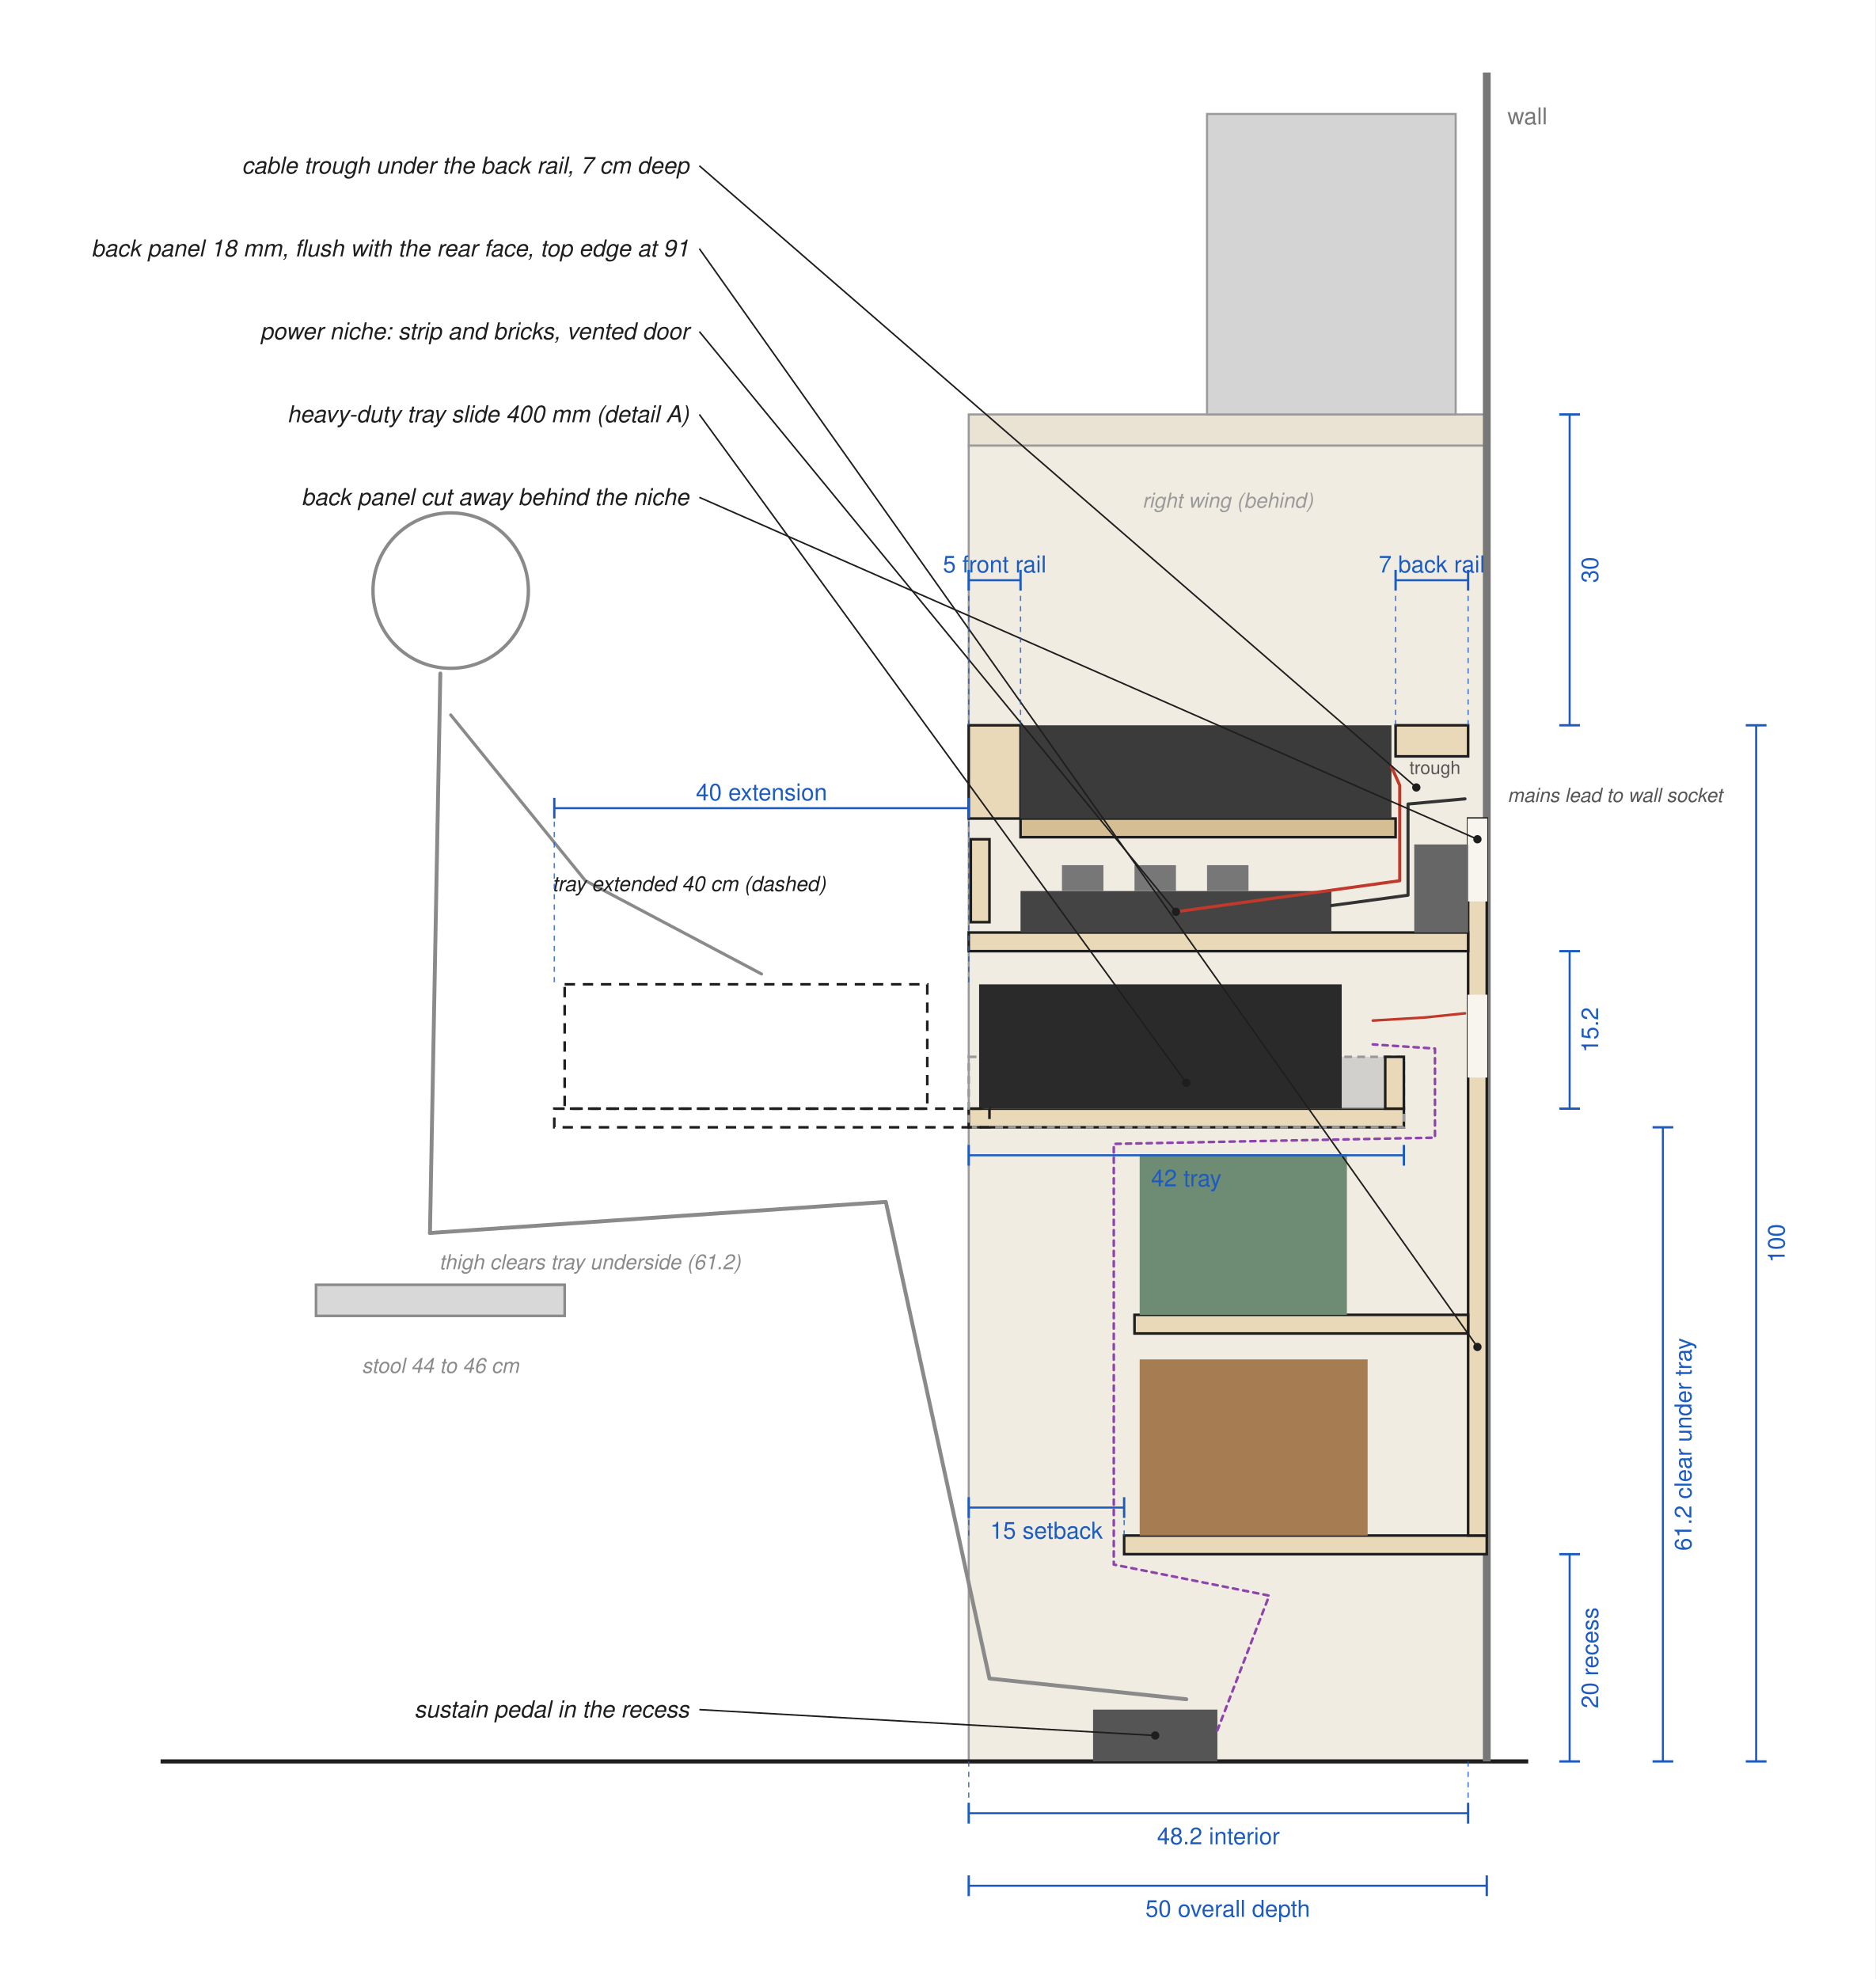
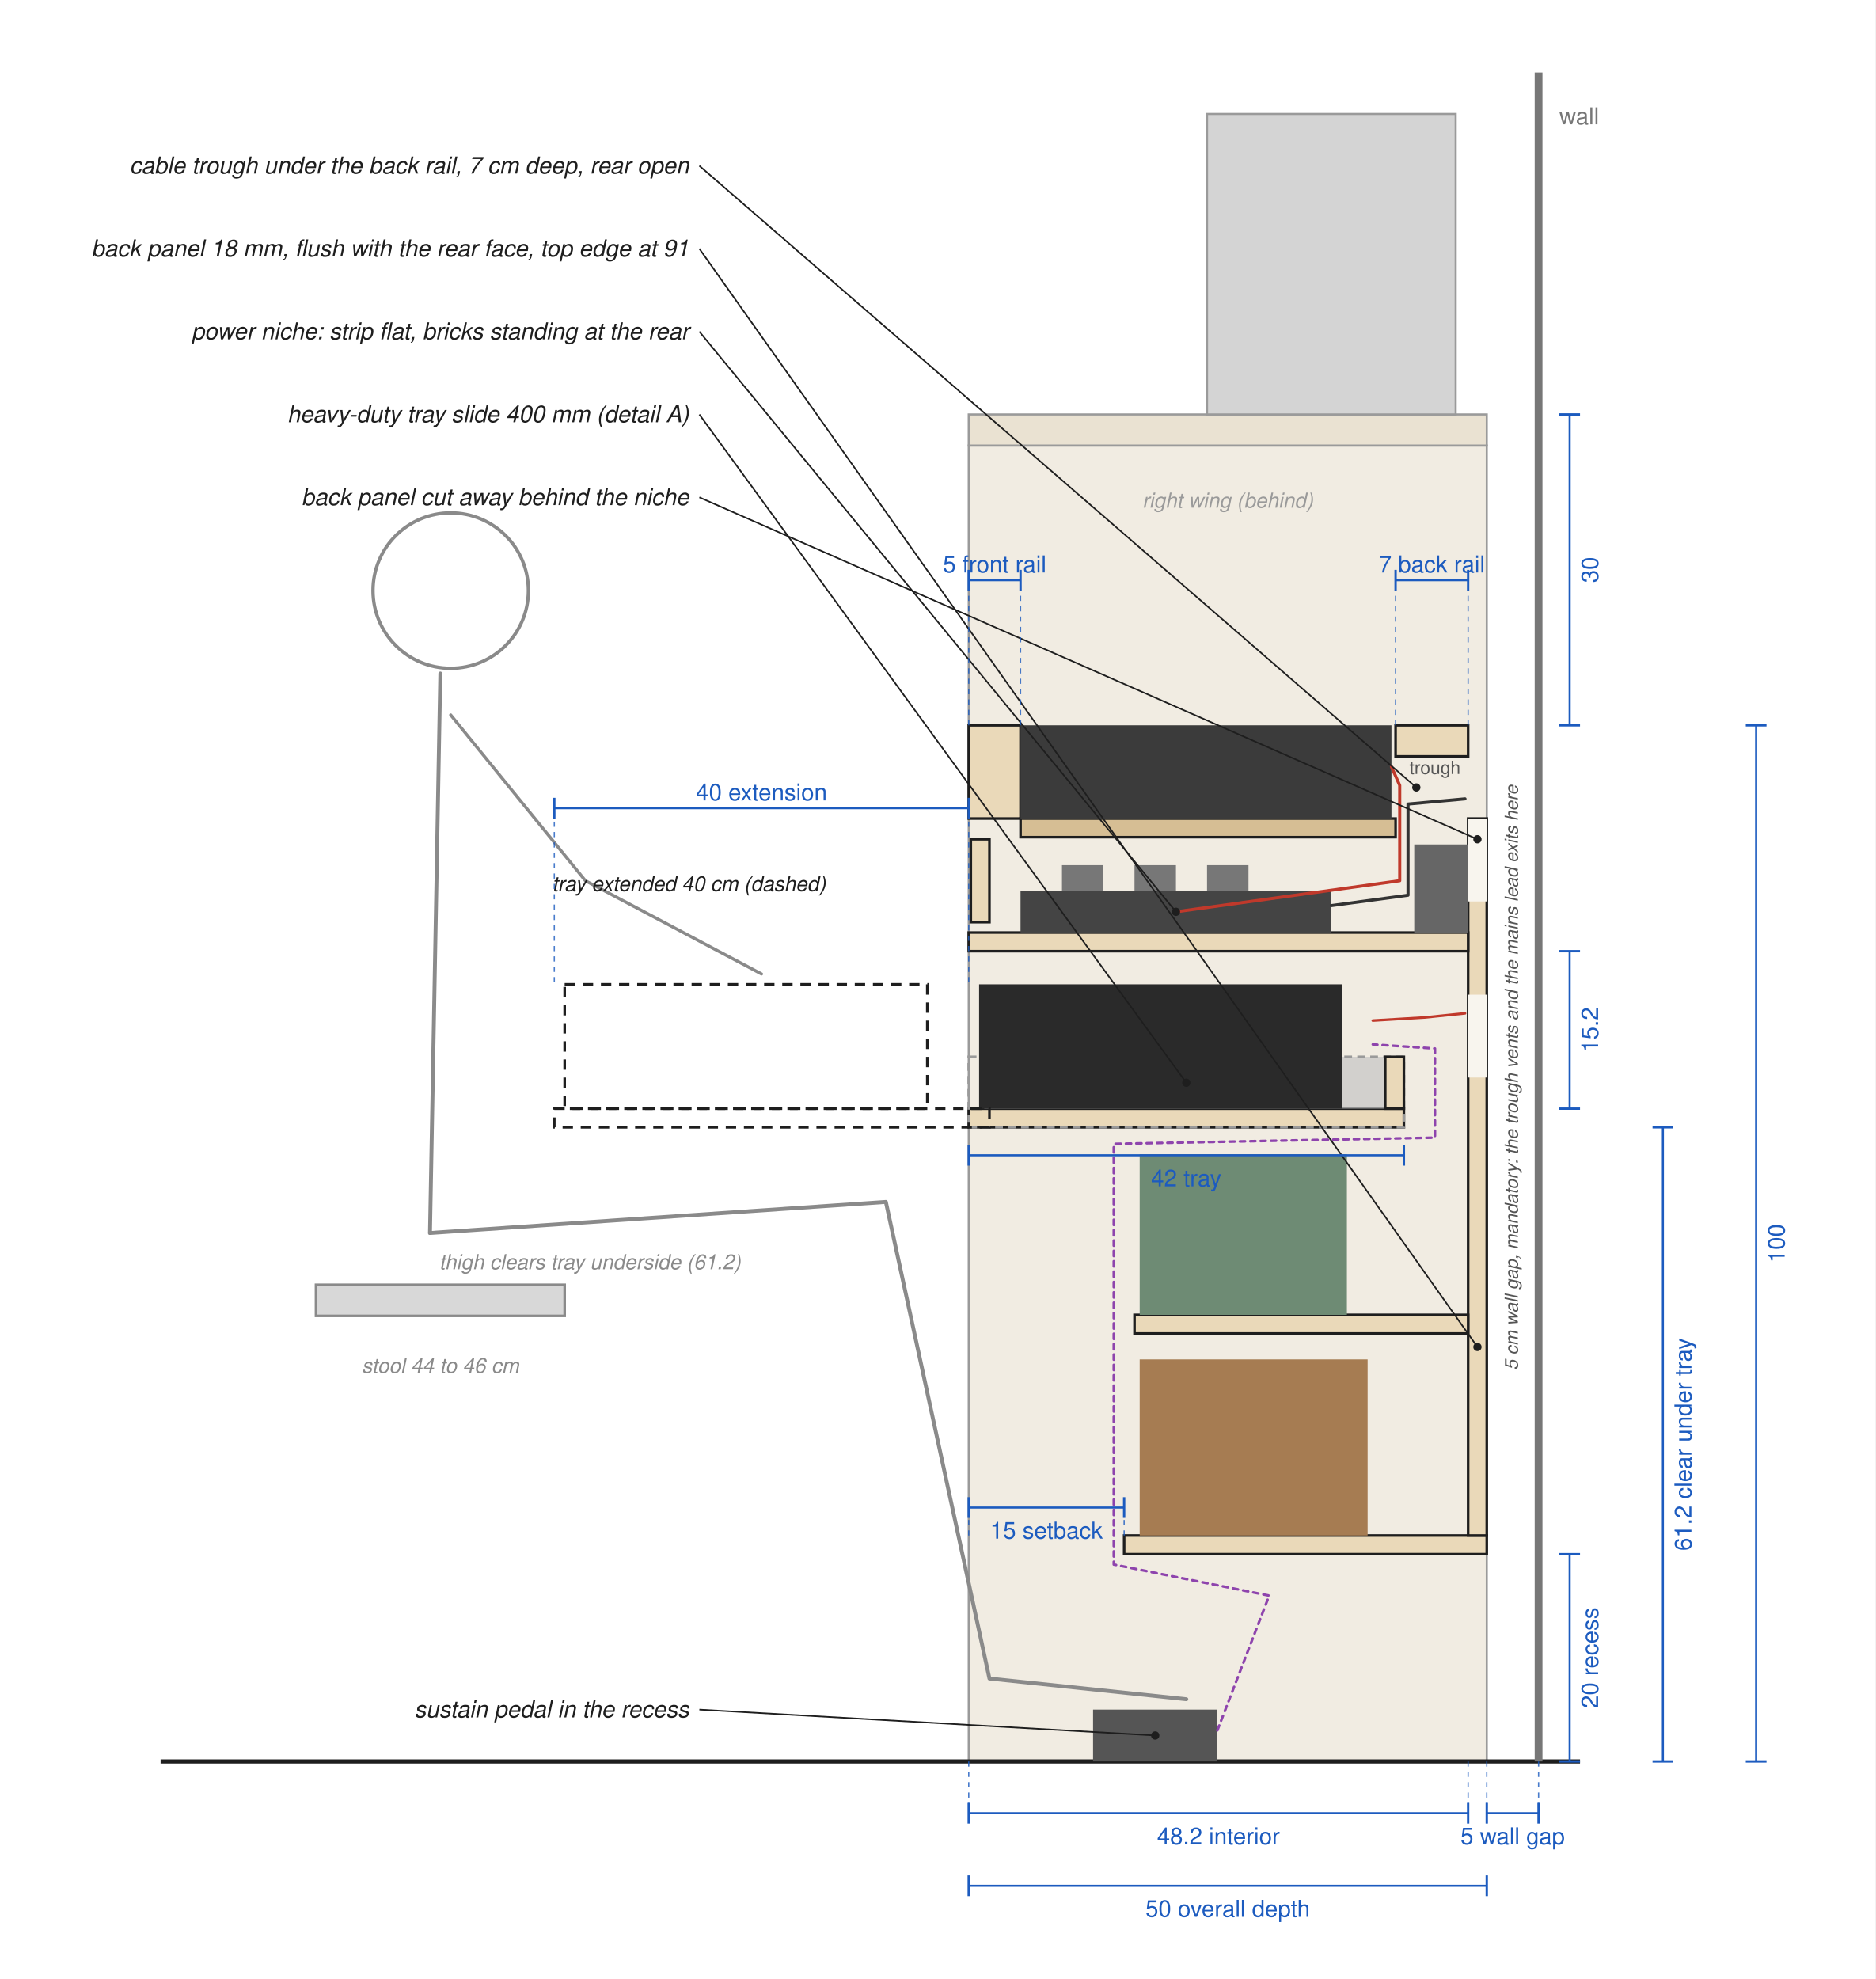
<svg xmlns="http://www.w3.org/2000/svg" viewBox="0 0 724 764" width="724" height="764" font-family="Helvetica Neue, Helvetica, Arial, sans-serif">
  <rect width="724" height="764" fill="white" />
  <rect x="374.0" y="172.0" width="200.0" height="508.0" fill="#F1ECE2" stroke="#9A9A9A" stroke-width="0.8" opacity="1.0" />
  <rect x="374.0" y="160.0" width="200.0" height="12.0" fill="#EAE2D2" stroke="#9A9A9A" stroke-width="0.8" opacity="1.0" />
  <rect x="466.0" y="44.0" width="96.0" height="116.0" fill="#D4D4D4" stroke="#9A9A9A" stroke-width="0.8" opacity="1.0" />
  <text x="474.0" y="196.0" font-size="8" text-anchor="middle" fill="#9A9A9A" font-weight="normal" font-style="italic">right wing (behind)</text>
-   <line x1="62.0" y1="680.0" x2="590.0" y2="680.0" stroke="#1E1E1E" stroke-width="1.6" opacity="1.0" />
-   <line x1="574.0" y1="680.0" x2="574.0" y2="28.0" stroke="#777" stroke-width="3" opacity="1.0" />
-   <text x="582.0" y="48.0" font-size="9" text-anchor="start" fill="#777" font-weight="normal">wall</text>
+   <line x1="62.0" y1="680.0" x2="610.0" y2="680.0" stroke="#1E1E1E" stroke-width="1.6" opacity="1.0" />
+   <line x1="594.0" y1="680.0" x2="594.0" y2="28.0" stroke="#777" stroke-width="3" opacity="1.0" />
+   <text x="602.0" y="48.0" font-size="9" text-anchor="start" fill="#777" font-weight="normal">wall</text>
+   <text x="586.0" y="416.0" font-size="7" text-anchor="middle" fill="#555" font-weight="normal" font-style="italic" transform="rotate(-90 586.0 416.0)">5 cm wall gap, mandatory: the trough vents and the mains lead exits here</text>
  <rect x="434.0" y="592.8" width="140.0" height="7.2" fill="#EAD9B9" stroke="#1E1E1E" stroke-width="1.0" opacity="1.0" />
  <rect x="566.8" y="316.0" width="7.2" height="276.8" fill="#EAD9B9" stroke="#1E1E1E" stroke-width="1.0" opacity="1.0" />
  <rect x="566.6" y="384.0" width="7.6" height="32.0" fill="#F8F5EE" stroke="none" stroke-width="1.0" opacity="1.0" />
  <rect x="566.6" y="316.0" width="7.6" height="32.0" fill="#F8F5EE" stroke="none" stroke-width="1.0" opacity="1.0" />
  <rect x="374.0" y="360.0" width="192.8" height="7.2" fill="#EAD9B9" stroke="#1E1E1E" stroke-width="1.0" opacity="1.0" />
  <rect x="374.0" y="280.0" width="20.0" height="36.0" fill="#EAD9B9" stroke="#1E1E1E" stroke-width="1.0" opacity="1.0" />
  <rect x="538.8" y="280.0" width="28.0" height="12.0" fill="#EAD9B9" stroke="#1E1E1E" stroke-width="1.0" opacity="1.0" />
  <rect x="394.0" y="316.0" width="144.8" height="7.2" fill="#D6BE94" stroke="#1E1E1E" stroke-width="1.0" opacity="1.0" />
  <text x="554.0" y="298.8" font-size="7" text-anchor="middle" fill="#555" font-weight="normal">trough</text>
  <rect x="438.0" y="507.6" width="128.8" height="7.2" fill="#EAD9B9" stroke="#1E1E1E" stroke-width="1.0" opacity="1.0" />
  <rect x="440.0" y="524.8" width="88.0" height="68.0" fill="#A67C52" stroke="none" stroke-width="1.0" opacity="1.0" />
  <rect x="440.0" y="445.6" width="80.0" height="62.0" fill="#6E8B74" stroke="none" stroke-width="1.0" opacity="1.0" />
  <line x1="374.0" y1="592.8" x2="374.0" y2="582.0" stroke="#1C5BBF" stroke-width="0.5" stroke-dasharray="2,2" opacity="0.8" />
  <line x1="434.0" y1="592.8" x2="434.0" y2="582.0" stroke="#1C5BBF" stroke-width="0.5" stroke-dasharray="2,2" opacity="0.8" />
  <line x1="374.0" y1="582.0" x2="434.0" y2="582.0" stroke="#1C5BBF" stroke-width="0.8" opacity="1.0" />
  <line x1="374.0" y1="578.0" x2="374.0" y2="586.0" stroke="#1C5BBF" stroke-width="0.9" />
  <line x1="434.0" y1="578.0" x2="434.0" y2="586.0" stroke="#1C5BBF" stroke-width="0.9" />
  <text x="404.0" y="594.0" font-size="9" text-anchor="middle" fill="#1C5BBF" font-weight="normal">15 setback</text>
  <rect x="374.0" y="428.0" width="168.0" height="7.2" fill="#EAD9B9" stroke="#1E1E1E" stroke-width="1.0" opacity="1.0" />
  <rect x="380.0" y="408.0" width="160.0" height="20.0" fill="#C4C4C4" stroke="none" stroke-width="1.0" opacity="0.7" />
  <rect x="374.0" y="408.0" width="168.0" height="27.2" fill="none" stroke="#9A9A9A" stroke-width="1.0" stroke-dasharray="3,2" opacity="1.0" />
  <rect x="534.8" y="408.0" width="7.2" height="20.0" fill="#EAD9B9" stroke="#1E1E1E" stroke-width="1.0" opacity="1.0" />
  <rect x="378.0" y="380.0" width="140.0" height="48.0" fill="#2A2A2A" stroke="none" stroke-width="1.0" opacity="1.0" />
  <rect x="214.0" y="428.0" width="168.0" height="7.2" fill="none" stroke="#1E1E1E" stroke-width="1.0" stroke-dasharray="4,3" opacity="1.0" />
  <rect x="218.0" y="380.0" width="140.0" height="48.0" fill="none" stroke="#1E1E1E" stroke-width="1.0" stroke-dasharray="4,3" opacity="1.0" />
  <rect x="374.8" y="324.0" width="7.2" height="32.0" fill="#EAD9B9" stroke="#1E1E1E" stroke-width="1.0" opacity="1.0" />
  <rect x="394.0" y="344.0" width="120.0" height="16.0" fill="#444" stroke="none" stroke-width="1.0" opacity="1.0" />
  <rect x="410.0" y="334.0" width="16.0" height="10.0" fill="#777" stroke="none" stroke-width="1.0" opacity="1.0" />
  <rect x="438.0" y="334.0" width="16.0" height="10.0" fill="#777" stroke="none" stroke-width="1.0" opacity="1.0" />
  <rect x="466.0" y="334.0" width="16.0" height="10.0" fill="#777" stroke="none" stroke-width="1.0" opacity="1.0" />
  <rect x="546.0" y="326.0" width="20.8" height="34.0" fill="#666" stroke="none" stroke-width="1.0" opacity="1.0" />
  <rect x="394.0" y="280.0" width="143.2" height="36.0" fill="#3B3B3B" stroke="none" stroke-width="1.0" opacity="1.0" />
  <polyline points="537.2,296.0 540.4,303.2 540.4,340.0 454.0,352.0" fill="none" stroke="#C0392B" stroke-width="1.2" stroke-linejoin="round" stroke-linecap="round" />
  <polyline points="530.0,394.0 550.0,392.8 565.6,391.2" fill="none" stroke="#C0392B" stroke-width="1.0" stroke-linejoin="round" stroke-linecap="round" />
  <polyline points="514.0,349.6 543.6,345.6 543.6,310.4 565.6,308.4" fill="none" stroke="#333" stroke-width="1.2" stroke-linejoin="round" stroke-linecap="round" />
-   <text x="582.0" y="309.6" font-size="7.5" text-anchor="start" fill="#555" font-weight="normal" font-style="italic">mains lead to wall socket</text>
  <rect x="422.0" y="660.0" width="48.0" height="20.0" fill="#555" stroke="none" stroke-width="1.0" opacity="1.0" />
  <polyline points="470.0,668.0 490.0,616.0 430.0,604.0 430.0,441.6 554.0,439.2 554.0,404.8 530.0,403.2" fill="none" stroke="#8E44AD" stroke-width="1.0" stroke-linejoin="round" stroke-linecap="round" stroke-dasharray="2,2" />
  <circle cx="174.0" cy="228.0" r="30.0" fill="none" stroke="#8A8A8A" stroke-width="1.3" />
  <polyline points="170.0,260.0 166.0,476.0" fill="none" stroke="#8A8A8A" stroke-width="1.5" stroke-linejoin="round" stroke-linecap="round" />
  <polyline points="174.0,276.0 226.0,340.0 294.0,376.0" fill="none" stroke="#8A8A8A" stroke-width="1.2" stroke-linejoin="round" stroke-linecap="round" />
  <polyline points="166.0,476.0 342.0,464.0 382.0,648.0 458.0,656.0" fill="none" stroke="#8A8A8A" stroke-width="1.5" stroke-linejoin="round" stroke-linecap="round" />
  <rect x="122.0" y="496.0" width="96.0" height="12.0" fill="#D8D8D8" stroke="#8A8A8A" stroke-width="1.0" opacity="1.0" />
  <text x="170.0" y="530.0" font-size="8" text-anchor="middle" fill="#8A8A8A" font-weight="normal" font-style="italic">stool 44 to 46 cm</text>
  <text x="286.0" y="490.0" font-size="8" text-anchor="end" fill="#8A8A8A" font-weight="normal" font-style="italic">thigh clears tray underside (61.2)</text>
  <line x1="546.8" y1="304.0" x2="270.0" y2="64.0" stroke="#1E1E1E" stroke-width="0.6" opacity="1.0" />
  <circle cx="546.8" cy="304.0" r="1.6" fill="#1E1E1E" stroke="none" stroke-width="1.0" />
-   <text x="266.0" y="67.0" font-size="9" text-anchor="end" fill="#1E1E1E" font-weight="normal" font-style="italic">cable trough under the back rail, 7 cm deep</text>
+   <text x="266.0" y="67.0" font-size="9" text-anchor="end" fill="#1E1E1E" font-weight="normal" font-style="italic">cable trough under the back rail, 7 cm deep, rear open</text>
  <line x1="570.4" y1="520.0" x2="270.0" y2="96.0" stroke="#1E1E1E" stroke-width="0.6" opacity="1.0" />
  <circle cx="570.4" cy="520.0" r="1.6" fill="#1E1E1E" stroke="none" stroke-width="1.0" />
  <text x="266.0" y="99.0" font-size="9" text-anchor="end" fill="#1E1E1E" font-weight="normal" font-style="italic">back panel 18 mm, flush with the rear face, top edge at 91</text>
  <line x1="454.0" y1="352.0" x2="270.0" y2="128.0" stroke="#1E1E1E" stroke-width="0.6" opacity="1.0" />
  <circle cx="454.0" cy="352.0" r="1.6" fill="#1E1E1E" stroke="none" stroke-width="1.0" />
-   <text x="266.0" y="131.0" font-size="9" text-anchor="end" fill="#1E1E1E" font-weight="normal" font-style="italic">power niche: strip and bricks, vented door</text>
+   <text x="266.0" y="131.0" font-size="9" text-anchor="end" fill="#1E1E1E" font-weight="normal" font-style="italic">power niche: strip flat, bricks standing at the rear</text>
  <line x1="570.4" y1="324.0" x2="270.0" y2="192.0" stroke="#1E1E1E" stroke-width="0.6" opacity="1.0" />
  <circle cx="570.4" cy="324.0" r="1.6" fill="#1E1E1E" stroke="none" stroke-width="1.0" />
  <text x="266.0" y="195.0" font-size="9" text-anchor="end" fill="#1E1E1E" font-weight="normal" font-style="italic">back panel cut away behind the niche</text>
  <line x1="458.0" y1="418.0" x2="270.0" y2="160.0" stroke="#1E1E1E" stroke-width="0.6" opacity="1.0" />
  <circle cx="458.0" cy="418.0" r="1.6" fill="#1E1E1E" stroke="none" stroke-width="1.0" />
  <text x="266.0" y="163.0" font-size="9" text-anchor="end" fill="#1E1E1E" font-weight="normal" font-style="italic">heavy-duty tray slide 400 mm (detail A)</text>
  <line x1="446.0" y1="670.0" x2="270.0" y2="660.0" stroke="#1E1E1E" stroke-width="0.6" opacity="1.0" />
  <circle cx="446.0" cy="670.0" r="1.6" fill="#1E1E1E" stroke="none" stroke-width="1.0" />
  <text x="266.0" y="663.0" font-size="9" text-anchor="end" fill="#1E1E1E" font-weight="normal" font-style="italic">sustain pedal in the recess</text>
  <text x="266.0" y="344.0" font-size="8" text-anchor="middle" fill="#1E1E1E" font-weight="normal" font-style="italic">tray extended 40 cm (dashed)</text>
  <line x1="374.0" y1="680.0" x2="374.0" y2="700.0" stroke="#1C5BBF" stroke-width="0.5" stroke-dasharray="2,2" opacity="0.8" />
  <line x1="566.8" y1="680.0" x2="566.8" y2="700.0" stroke="#1C5BBF" stroke-width="0.5" stroke-dasharray="2,2" opacity="0.8" />
  <line x1="374.0" y1="700.0" x2="566.8" y2="700.0" stroke="#1C5BBF" stroke-width="0.8" opacity="1.0" />
  <line x1="374.0" y1="696.0" x2="374.0" y2="704.0" stroke="#1C5BBF" stroke-width="0.9" />
  <line x1="566.8" y1="696.0" x2="566.8" y2="704.0" stroke="#1C5BBF" stroke-width="0.9" />
  <text x="470.4" y="712.0" font-size="9" text-anchor="middle" fill="#1C5BBF" font-weight="normal">48.2 interior</text>
+   <line x1="574.0" y1="680.0" x2="574.0" y2="700.0" stroke="#1C5BBF" stroke-width="0.5" stroke-dasharray="2,2" opacity="0.8" />
+   <line x1="594.0" y1="680.0" x2="594.0" y2="700.0" stroke="#1C5BBF" stroke-width="0.5" stroke-dasharray="2,2" opacity="0.8" />
+   <line x1="574.0" y1="700.0" x2="594.0" y2="700.0" stroke="#1C5BBF" stroke-width="0.8" opacity="1.0" />
+   <line x1="574.0" y1="696.0" x2="574.0" y2="704.0" stroke="#1C5BBF" stroke-width="0.9" />
+   <line x1="594.0" y1="696.0" x2="594.0" y2="704.0" stroke="#1C5BBF" stroke-width="0.9" />
+   <text x="584.0" y="712.0" font-size="9" text-anchor="middle" fill="#1C5BBF" font-weight="normal">5 wall gap</text>
  <line x1="374.0" y1="280.0" x2="374.0" y2="224.0" stroke="#1C5BBF" stroke-width="0.5" stroke-dasharray="2,2" opacity="0.8" />
  <line x1="394.0" y1="280.0" x2="394.0" y2="224.0" stroke="#1C5BBF" stroke-width="0.5" stroke-dasharray="2,2" opacity="0.8" />
  <line x1="374.0" y1="224.0" x2="394.0" y2="224.0" stroke="#1C5BBF" stroke-width="0.8" opacity="1.0" />
  <line x1="374.0" y1="220.0" x2="374.0" y2="228.0" stroke="#1C5BBF" stroke-width="0.9" />
  <line x1="394.0" y1="220.0" x2="394.0" y2="228.0" stroke="#1C5BBF" stroke-width="0.9" />
  <text x="384.0" y="221.0" font-size="9" text-anchor="middle" fill="#1C5BBF" font-weight="normal">5 front rail</text>
  <line x1="538.8" y1="280.0" x2="538.8" y2="224.0" stroke="#1C5BBF" stroke-width="0.5" stroke-dasharray="2,2" opacity="0.8" />
  <line x1="566.8" y1="280.0" x2="566.8" y2="224.0" stroke="#1C5BBF" stroke-width="0.5" stroke-dasharray="2,2" opacity="0.8" />
  <line x1="538.8" y1="224.0" x2="566.8" y2="224.0" stroke="#1C5BBF" stroke-width="0.8" opacity="1.0" />
  <line x1="538.8" y1="220.0" x2="538.8" y2="228.0" stroke="#1C5BBF" stroke-width="0.9" />
  <line x1="566.8" y1="220.0" x2="566.8" y2="228.0" stroke="#1C5BBF" stroke-width="0.9" />
  <text x="552.8" y="221.0" font-size="9" text-anchor="middle" fill="#1C5BBF" font-weight="normal">7 back rail</text>
  <line x1="374.0" y1="728.0" x2="574.0" y2="728.0" stroke="#1C5BBF" stroke-width="0.8" opacity="1.0" />
  <line x1="374.0" y1="724.0" x2="374.0" y2="732.0" stroke="#1C5BBF" stroke-width="0.9" />
  <line x1="574.0" y1="724.0" x2="574.0" y2="732.0" stroke="#1C5BBF" stroke-width="0.9" />
  <text x="474.0" y="740.0" font-size="9" text-anchor="middle" fill="#1C5BBF" font-weight="normal">50 overall depth</text>
  <line x1="214.0" y1="379.2" x2="214.0" y2="312.0" stroke="#1C5BBF" stroke-width="0.5" stroke-dasharray="2,2" opacity="0.8" />
  <line x1="374.0" y1="379.2" x2="374.0" y2="312.0" stroke="#1C5BBF" stroke-width="0.5" stroke-dasharray="2,2" opacity="0.8" />
  <line x1="214.0" y1="312.0" x2="374.0" y2="312.0" stroke="#1C5BBF" stroke-width="0.8" opacity="1.0" />
  <line x1="214.0" y1="308.0" x2="214.0" y2="316.0" stroke="#1C5BBF" stroke-width="0.9" />
  <line x1="374.0" y1="308.0" x2="374.0" y2="316.0" stroke="#1C5BBF" stroke-width="0.9" />
  <text x="294.0" y="309.0" font-size="9" text-anchor="middle" fill="#1C5BBF" font-weight="normal">40 extension</text>
  <line x1="374.0" y1="446.0" x2="542.0" y2="446.0" stroke="#1C5BBF" stroke-width="0.8" opacity="1.0" />
  <line x1="374.0" y1="442.0" x2="374.0" y2="450.0" stroke="#1C5BBF" stroke-width="0.9" />
  <line x1="542.0" y1="442.0" x2="542.0" y2="450.0" stroke="#1C5BBF" stroke-width="0.9" />
  <text x="458.0" y="458.0" font-size="9" text-anchor="middle" fill="#1C5BBF" font-weight="normal">42 tray</text>
  <line x1="606.0" y1="680.0" x2="606.0" y2="600.0" stroke="#1C5BBF" stroke-width="0.8" opacity="1.0" />
  <line x1="602.0" y1="680.0" x2="610.0" y2="680.0" stroke="#1C5BBF" stroke-width="0.9" />
  <line x1="602.0" y1="600.0" x2="610.0" y2="600.0" stroke="#1C5BBF" stroke-width="0.9" />
  <text x="617.0" y="640.0" font-size="9" text-anchor="middle" fill="#1C5BBF" font-weight="normal" transform="rotate(-90 617.0 640.0)">20 recess</text>
  <line x1="606.0" y1="428.0" x2="606.0" y2="367.2" stroke="#1C5BBF" stroke-width="0.8" opacity="1.0" />
  <line x1="602.0" y1="428.0" x2="610.0" y2="428.0" stroke="#1C5BBF" stroke-width="0.9" />
  <line x1="602.0" y1="367.2" x2="610.0" y2="367.2" stroke="#1C5BBF" stroke-width="0.9" />
  <text x="617.0" y="397.6" font-size="9" text-anchor="middle" fill="#1C5BBF" font-weight="normal" transform="rotate(-90 617.0 397.6)">15.2</text>
  <line x1="606.0" y1="280.0" x2="606.0" y2="160.0" stroke="#1C5BBF" stroke-width="0.8" opacity="1.0" />
  <line x1="602.0" y1="280.0" x2="610.0" y2="280.0" stroke="#1C5BBF" stroke-width="0.9" />
  <line x1="602.0" y1="160.0" x2="610.0" y2="160.0" stroke="#1C5BBF" stroke-width="0.9" />
  <text x="617.0" y="220.0" font-size="9" text-anchor="middle" fill="#1C5BBF" font-weight="normal" transform="rotate(-90 617.0 220.0)">30</text>
  <line x1="642.0" y1="680.0" x2="642.0" y2="435.2" stroke="#1C5BBF" stroke-width="0.8" opacity="1.0" />
  <line x1="638.0" y1="680.0" x2="646.0" y2="680.0" stroke="#1C5BBF" stroke-width="0.9" />
  <line x1="638.0" y1="435.2" x2="646.0" y2="435.2" stroke="#1C5BBF" stroke-width="0.9" />
  <text x="653.0" y="557.6" font-size="9" text-anchor="middle" fill="#1C5BBF" font-weight="normal" transform="rotate(-90 653.0 557.6)">61.2 clear under tray</text>
  <line x1="678.0" y1="680.0" x2="678.0" y2="280.0" stroke="#1C5BBF" stroke-width="0.8" opacity="1.0" />
  <line x1="674.0" y1="680.0" x2="682.0" y2="680.0" stroke="#1C5BBF" stroke-width="0.9" />
  <line x1="674.0" y1="280.0" x2="682.0" y2="280.0" stroke="#1C5BBF" stroke-width="0.9" />
  <text x="689.0" y="480.0" font-size="9" text-anchor="middle" fill="#1C5BBF" font-weight="normal" transform="rotate(-90 689.0 480.0)">100</text>
</svg>
